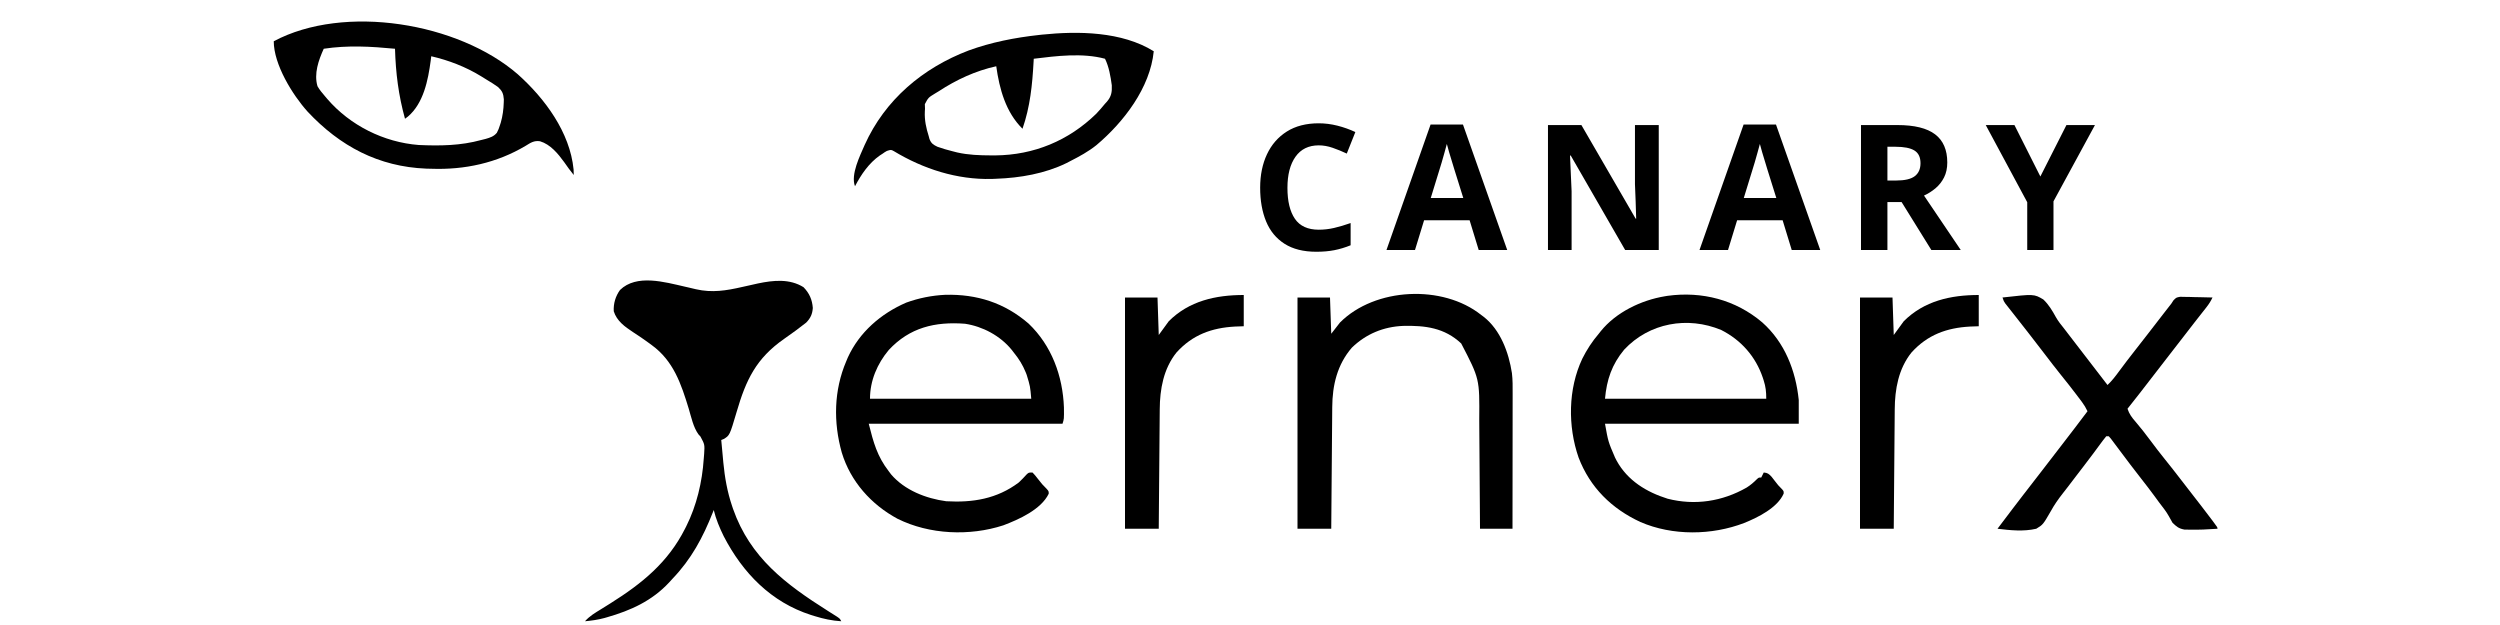
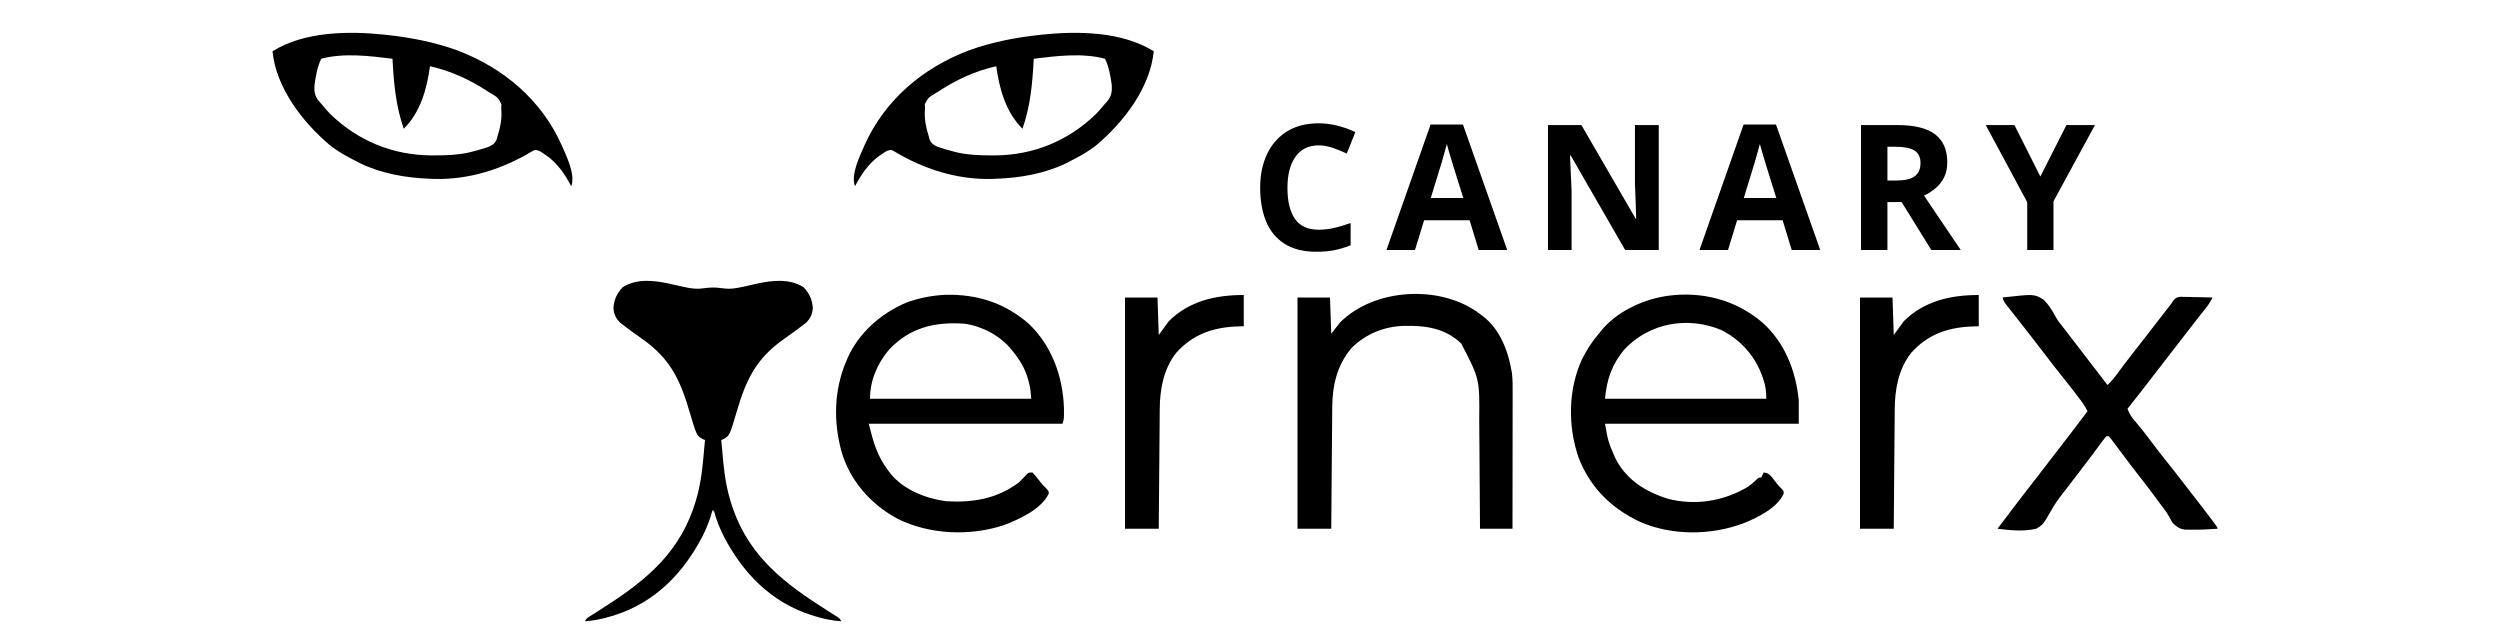
<svg xmlns="http://www.w3.org/2000/svg" version="1.1" viewBox="0 200 2000 500">
-   <path d="M0 0 C1.002 0.227 2.003 0.453 3.035 0.687 C4.974 1.132 6.91 1.589 8.842 2.061 C21.807 5.071 33.225 3.167 45.973 0.25 C48.173 -0.242 50.375 -0.731 52.576 -1.217 C54.561 -1.657 56.544 -2.107 58.527 -2.556 C70.898 -5.131 83.856 -6.48 94.973 0.438 C99.659 5.258 101.917 10.407 102.41 17.062 C102.07 21.996 100.543 25.284 97.059 28.82 C91.364 33.316 85.553 37.545 79.598 41.688 C57.051 57.403 48.942 74.577 41.444 100.308 C35.881 119.09 35.881 119.09 31.005 121.953 C30.092 122.316 30.092 122.316 29.16 122.688 C29.522 126.705 29.895 130.721 30.277 134.736 C30.467 136.754 30.649 138.774 30.83 140.793 C31.97 152.658 34.01 164.25 37.848 175.562 C38.102 176.314 38.356 177.065 38.618 177.839 C52.305 216.856 80.841 238.158 114.516 259.445 C115.495 260.067 115.495 260.067 116.494 260.701 C118.227 261.799 119.965 262.89 121.703 263.98 C124.16 265.688 124.16 265.688 125.16 267.688 C117.789 267.232 111.08 265.81 104.035 263.625 C102.53 263.159 102.53 263.159 100.995 262.683 C69.024 252.424 46.417 229.116 31.162 199.725 C27.861 193.012 24.901 185.97 23.16 178.688 C22.808 179.592 22.808 179.592 22.448 180.515 C14.493 200.687 5.233 217.949 -9.84 233.688 C-10.72 234.654 -11.601 235.621 -12.508 236.617 C-26.193 251.33 -43.12 259.047 -62.215 264.5 C-62.94 264.707 -63.665 264.915 -64.412 265.128 C-69.542 266.516 -74.547 267.202 -79.84 267.688 C-76.178 263.522 -71.704 260.934 -67.027 258.062 C-65.31 256.992 -63.594 255.921 -61.879 254.848 C-60.601 254.049 -60.601 254.049 -59.298 253.235 C-34.058 237.346 -13.451 220.627 0.16 193.688 C0.48 193.062 0.799 192.436 1.128 191.792 C9.513 175.044 13.92 156.32 15.16 137.688 C15.266 136.409 15.372 135.13 15.48 133.812 C15.958 126.301 15.958 126.301 12.535 119.938 C11.987 119.334 11.439 118.731 10.875 118.109 C6.719 112.24 5.219 104.508 3.16 97.688 C-2.882 77.837 -9.067 59.356 -26.465 46.75 C-27.514 45.974 -27.514 45.974 -28.584 45.183 C-32.752 42.124 -36.996 39.239 -41.34 36.438 C-47.919 32.126 -54.438 27.47 -56.84 19.688 C-57.171 13.546 -55.435 7.662 -51.84 2.688 C-38.612 -10.245 -16.007 -3.645 0 0 Z " fill="currentColor" transform="translate(547.8398,429.3125)" />
+   <path d="M0 0.015 C8.159 0.015 10.565 2.479 23.312 -0.438 C25.513 -0.93 27.714 -1.418 29.916 -1.905 C31.901 -2.345 33.884 -2.794 35.867 -3.244 C48.237 -5.818 61.196 -7.167 72.312 -0.25 C76.999 4.571 79.257 9.72 79.75 16.375 C79.41 21.309 77.883 24.597 74.398 28.133 C68.704 32.629 62.893 36.858 56.938 41 C34.391 56.715 26.281 73.89 18.784 99.62 C13.221 118.403 13.221 118.403 8.345 121.265 C7.432 121.629 7.432 121.629 6.5 122 C6.861 126.017 7.234 130.033 7.617 134.048 C7.807 136.067 7.989 138.086 8.17 140.106 C9.31 151.97 11.35 163.563 15.188 174.875 C15.442 175.626 15.696 176.377 15.958 177.151 C29.645 216.169 58.181 237.471 91.856 258.758 C92.835 259.379 92.835 259.379 93.834 260.013 C95.567 261.111 97.305 262.202 99.043 263.293 C101.5 265 101.5 265 102.5 267 C95.129 266.544 88.42 265.122 81.375 262.938 C79.87 262.471 79.87 262.471 78.335 261.995 C46.364 251.736 23.757 228.429 8.502 199.038 C5.201 192.324 2.241 185.282 0.5 178 C0.147 178.904 0.147 178.904 0 179.827 C-0.147 178.904 -0.147 178.904 -0.5 178 C-2.241 185.282 -5.201 192.324 -8.502 199.038 C-23.757 228.429 -46.364 251.736 -78.335 261.995 C-79.87 262.471 -79.87 262.471 -81.375 262.938 C-88.42 265.122 -95.129 266.544 -102.5 267 C-101.5 265 -101.5 265 -99.043 263.293 C-97.305 262.202 -95.567 261.111 -93.834 260.013 C-92.835 259.379 -92.835 259.379 -91.856 258.758 C-58.181 237.471 -29.645 216.169 -15.958 177.151 C-15.696 176.377 -15.442 175.626 -15.188 174.875 C-11.35 163.563 -9.31 151.97 -8.17 140.106 C-7.989 138.086 -7.807 136.067 -7.617 134.048 C-7.234 130.033 -6.861 126.017 -6.5 122 C-7.432 121.629 -7.432 121.629 -8.345 121.265 C-13.221 118.403 -13.221 118.403 -18.784 99.62 C-26.281 73.89 -34.391 56.715 -56.938 41 C-62.893 36.858 -68.704 32.629 -74.398 28.133 C-77.883 24.597 -79.41 21.309 -79.75 16.375 C-79.257 9.72 -76.999 4.571 -72.312 -0.25 C-61.196 -7.167 -48.237 -5.818 -35.867 -3.244 C-33.884 -2.794 -31.901 -2.345 -29.916 -1.905 C-27.714 -1.418 -25.513 -0.93 -23.312 -0.438 C-10.565 2.479 -8.159 0.015 0 0.015 Z " fill="currentColor" transform="translate(570.5,430)" />
  <path d="M0 0 C25.286 -0.646 47.51 6.43 66.668 23.031 C85.129 40.628 93.995 64.955 94.941 90.098 C95.037 99.424 95.037 99.424 93.793 103.156 C42.643 103.156 -8.507 103.156 -61.207 103.156 C-57.472 118.096 -54.431 129.249 -45.207 141.156 C-44.279 142.398 -44.279 142.398 -43.332 143.664 C-32.533 156.329 -15.351 163.002 0.793 165.156 C22.03 166.365 41.363 163.256 58.793 150.156 C61.01 148.064 63.103 145.931 65.137 143.66 C66.793 142.156 66.793 142.156 69.793 142.156 C71.914 144.422 71.914 144.422 74.23 147.406 C77.455 151.549 77.455 151.549 81.141 155.266 C82.793 157.156 82.793 157.156 82.758 159.168 C76.633 171.789 58.859 179.73 46.465 184.414 C19.516 193.202 -12.68 191.849 -38.207 179.156 C-59.278 167.79 -75.769 149.331 -82.781 126.227 C-89.576 101.993 -89.171 76.483 -79.207 53.156 C-78.579 51.654 -78.579 51.654 -77.938 50.121 C-68.681 29.874 -51.467 15.022 -31.227 6.25 C-21.12 2.589 -10.716 0.522 0 0 Z M-45.207 44.156 C-54.447 55.213 -60.207 68.723 -60.207 83.156 C-17.637 83.156 24.933 83.156 68.793 83.156 C67.939 73.226 67.939 73.226 65.168 64.094 C64.904 63.412 64.639 62.73 64.367 62.027 C61.968 56.108 58.84 51.104 54.793 46.156 C54.249 45.451 53.705 44.746 53.145 44.02 C44.059 32.822 30.009 25.291 15.793 23.156 C-8.226 21.338 -28.492 26.173 -45.207 44.156 Z " fill="currentColor" transform="translate(756.207,435.8438)" />
  <path d="M0 0 C18.01 16.003 26.802 38.589 29.215 62.107 C29.215 68.377 29.215 74.647 29.215 81.107 C-21.935 81.107 -73.085 81.107 -125.785 81.107 C-123.238 95.414 -123.238 95.414 -117.785 108.107 C-117.355 108.946 -116.924 109.785 -116.481 110.65 C-107.741 126.574 -92.609 135.766 -75.688 141.08 C-53.85 146.676 -31.871 143.26 -12.468 132.159 C-9.38 130.228 -6.73 127.931 -4.168 125.357 C-2.785 124.107 -2.785 124.107 -0.785 124.107 C-0.125 122.787 0.535 121.467 1.215 120.107 C4.357 120.408 5.259 121.154 7.469 123.505 C8.611 124.979 8.611 124.979 9.777 126.482 C12.69 130.308 12.69 130.308 16.054 133.708 C17.215 135.107 17.215 135.107 17.133 137.033 C12.127 148.344 -3.39 156.039 -14.41 160.482 C-40.296 170.447 -71.805 170.837 -97.41 159.732 C-120.459 149.079 -137.761 132.087 -146.91 108.166 C-155.613 83.112 -155.375 53.246 -143.926 29.025 C-140.305 21.8 -136.049 15.249 -130.785 9.107 C-130.317 8.508 -129.85 7.908 -129.367 7.291 C-117.141 -8.018 -96.864 -17.768 -77.785 -20.893 C-76.786 -21.059 -76.786 -21.059 -75.766 -21.229 C-48.145 -25.021 -21.236 -18.028 0 0 Z M-110.473 21.857 C-120.339 33.771 -124.399 45.86 -125.785 61.107 C-83.215 61.107 -40.645 61.107 3.215 61.107 C3.215 55.525 2.809 51.564 1.152 46.419 C0.928 45.722 0.704 45.025 0.473 44.307 C-5.258 27.339 -16.868 14.17 -32.785 6.107 C-59.74 -5.116 -90.421 0.379 -110.473 21.857 Z " fill="currentColor" transform="translate(1409.785,457.8931)" />
  <path d="M0 0 C0.949 0.706 0.949 0.706 1.918 1.426 C15.445 12.026 21.985 30.018 24.541 46.482 C25.198 51.955 25.132 57.419 25.114 62.924 C25.114 64.095 25.114 65.267 25.114 66.474 C25.113 70.327 25.106 74.179 25.098 78.031 C25.096 80.71 25.094 83.389 25.093 86.068 C25.09 92.386 25.082 98.704 25.072 105.022 C25.061 112.219 25.055 119.416 25.05 126.614 C25.04 141.409 25.022 156.205 25 171 C16.42 171 7.84 171 -1 171 C-1.02 167.777 -1.04 164.553 -1.06 161.232 C-1.127 150.535 -1.205 139.838 -1.288 129.142 C-1.337 122.662 -1.384 116.182 -1.422 109.701 C-1.459 103.438 -1.505 97.174 -1.558 90.911 C-1.576 88.531 -1.592 86.152 -1.603 83.772 C-1.32 51.066 -1.32 51.066 -16.035 22.777 C-29.335 10.228 -44.904 8.301 -62.492 8.723 C-78.152 9.36 -92.211 15.141 -103.527 26.141 C-115.239 39.684 -119.103 56.195 -119.205 73.709 C-119.22 75.29 -119.22 75.29 -119.235 76.904 C-119.267 80.372 -119.292 83.84 -119.316 87.309 C-119.337 89.72 -119.358 92.131 -119.379 94.543 C-119.434 100.877 -119.484 107.211 -119.532 113.545 C-119.583 120.014 -119.638 126.483 -119.693 132.951 C-119.801 145.634 -119.902 158.317 -120 171 C-128.91 171 -137.82 171 -147 171 C-147 109.95 -147 48.9 -147 -14 C-138.42 -14 -129.84 -14 -121 -14 C-120.505 0.355 -120.505 0.355 -120 15 C-117.69 12.03 -115.38 9.06 -113 6 C-85.001 -22.046 -30.766 -24.579 0 0 Z " fill="currentColor" transform="translate(1185,452)" />
-   <path d="M0 0 C-2.866 29.212 -24.053 56.739 -45.858 75.104 C-52.359 80.326 -59.594 84.226 -67 88 C-67.945 88.492 -68.89 88.985 -69.863 89.492 C-87.093 97.911 -107.005 101.337 -126 102 C-127.178 102.053 -128.356 102.106 -129.57 102.16 C-157.427 102.852 -184.331 94.173 -207.997 79.865 C-210.192 78.687 -210.192 78.687 -213.5 79.75 C-215.244 80.736 -215.244 80.736 -217 82 C-217.699 82.447 -218.397 82.895 -219.117 83.355 C-227.901 89.51 -234.077 98.583 -239 108 C-242.606 98.662 -234.97 83.533 -231.271 74.962 C-215.014 38.808 -184.791 13.358 -148.062 -0.625 C-130.03 -7.199 -111.041 -10.903 -92 -13 C-91.159 -13.095 -90.317 -13.19 -89.45 -13.288 C-60.482 -16.264 -25.59 -15.878 0 0 Z M-96 6 C-96.04 6.749 -96.079 7.497 -96.12 8.269 C-97.151 26.865 -98.859 44.363 -105 62 C-118.404 48.769 -123.47 30.173 -126 12 C-142.553 15.645 -157.892 22.756 -172 32 C-173.026 32.62 -174.052 33.24 -175.109 33.879 C-180.342 37.077 -180.342 37.077 -183.125 42.312 C-183.084 43.529 -183.042 44.746 -183 46 C-183.044 46.74 -183.088 47.48 -183.133 48.242 C-183.465 55.178 -182.085 61.411 -180 68 C-179.722 69.06 -179.722 69.06 -179.438 70.141 C-178.083 73.682 -176.436 74.793 -173.004 76.426 C-169.037 77.849 -165.086 78.985 -161 80 C-159.741 80.321 -158.481 80.642 -157.184 80.973 C-148.258 82.987 -139.379 83.274 -130.25 83.312 C-129.138 83.318 -128.026 83.324 -126.88 83.329 C-95.881 83.061 -68.12 71.553 -46 50 C-43.542 47.423 -41.25 44.758 -39 42 C-38.492 41.45 -37.984 40.899 -37.461 40.332 C-33.922 36.17 -33.322 32.665 -33.562 27.258 C-34.496 20.306 -35.85 12.299 -39 6 C-57.036 1.146 -77.752 3.761 -96 6 Z " fill="currentColor" transform="translate(923,241)" />
-   <path d="M0 0 C21.586 19.307 41.723 46.401 44.609 76.176 C44.675 77.634 44.728 79.092 44.734 80.551 C42.023 77.231 39.536 73.832 37.109 70.301 C32.158 63.462 26.091 56.06 17.734 53.551 C12.973 52.857 10.3 54.705 6.297 57.176 C-16.819 70.939 -42.56 76.531 -69.266 75.551 C-70.579 75.52 -71.893 75.489 -73.246 75.458 C-111.511 73.922 -142.291 57.513 -168.169 29.88 C-180.332 16.369 -195.266 -7.891 -195.266 -26.449 C-138.784 -56.555 -47.562 -41.325 0 0 Z M-155.266 -20.449 C-159.422 -11.33 -163.252 -0.474 -160.266 9.551 C-158.568 12.492 -156.488 14.992 -154.266 17.551 C-153.669 18.255 -153.072 18.958 -152.458 19.683 C-134.246 40.849 -107.231 54.394 -79.266 56.551 C-62.243 57.317 -45.777 57.105 -29.266 52.551 C-28.104 52.263 -26.943 51.974 -25.746 51.676 C-22.101 50.606 -19.279 49.756 -16.793 46.801 C-15.67 44.74 -14.933 42.799 -14.266 40.551 C-14.057 39.909 -13.848 39.267 -13.633 38.606 C-12.128 33.369 -11.414 27.99 -11.266 22.551 C-11.242 21.712 -11.219 20.873 -11.195 20.008 C-11.542 15.538 -12.472 13.285 -15.805 10.204 C-18.632 8.199 -21.463 6.365 -24.451 4.617 C-26.158 3.615 -27.83 2.555 -29.5 1.493 C-41.659 -5.968 -55.373 -11.258 -69.266 -14.449 C-69.413 -13.263 -69.56 -12.077 -69.711 -10.855 C-71.791 4.642 -75.408 23.212 -87.98 33.848 C-88.735 34.41 -89.489 34.972 -90.266 35.551 C-95.482 16.697 -97.677 -0.889 -98.266 -20.449 C-117.625 -22.287 -135.988 -23.355 -155.266 -20.449 Z " fill="currentColor" transform="translate(414.2656,259.4487)" />
+   <path d="M0 0 C-2.866 29.212 -24.053 56.739 -45.858 75.104 C-52.358 80.326 -59.594 84.226 -67 88 C-67.945 88.492 -68.89 88.985 -69.863 89.492 C-87.093 97.911 -107.005 101.337 -126 102 C-127.178 102.053 -128.356 102.106 -129.57 102.16 C-157.427 102.852 -184.331 94.172 -207.997 79.865 C-210.192 78.687 -210.192 78.687 -213.5 79.75 C-215.244 80.736 -215.244 80.736 -217 82 C-217.699 82.447 -218.397 82.895 -219.117 83.356 C-227.901 89.51 -234.077 98.583 -239 108 C-242.606 98.662 -234.97 83.533 -231.271 74.962 C-215.014 38.808 -184.791 13.358 -148.062 -0.625 C-130.03 -7.199 -111.041 -10.903 -92 -13 C-91.159 -13.095 -90.317 -13.19 -89.45 -13.288 C-60.482 -16.264 -25.59 -15.878 0 0 Z M-96 6 C-96.04 6.749 -96.079 7.497 -96.12 8.269 C-97.151 26.865 -98.859 44.363 -105 62 C-118.404 48.769 -123.47 30.173 -126 12 C-142.553 15.645 -157.892 22.756 -172 32 C-173.026 32.62 -174.052 33.24 -175.109 33.879 C-180.342 37.077 -180.342 37.077 -183.125 42.312 C-183.084 43.529 -183.042 44.746 -183 46 C-183.044 46.74 -183.088 47.48 -183.133 48.242 C-183.465 55.178 -182.085 61.411 -180 68 C-179.722 69.06 -179.722 69.06 -179.438 70.141 C-178.083 73.682 -176.436 74.793 -173.004 76.426 C-169.037 77.849 -165.086 78.985 -161 80 C-159.741 80.321 -158.481 80.642 -157.184 80.973 C-148.258 82.987 -139.379 83.274 -130.25 83.312 C-129.138 83.318 -128.026 83.324 -126.88 83.329 C-95.881 83.061 -68.12 71.553 -46 50 C-43.542 47.423 -41.25 44.758 -39 42 C-38.492 41.45 -37.984 40.899 -37.461 40.332 C-33.922 36.17 -33.322 32.665 -33.562 27.258 C-34.496 20.306 -35.85 12.299 -39 6 C-57.036 1.146 -77.752 3.761 -96 6 Z " fill="currentColor" transform="translate(923,241)" />
+   <path d="M0 0 C25.59 -15.878 60.482 -16.264 89.45 -13.288 C90.317 -13.19 91.159 -13.095 92 -13 C111.041 -10.903 130.03 -7.199 148.062 -0.625 C184.791 13.358 215.014 38.808 231.271 74.962 C234.97 83.533 242.606 98.662 239 108 C234.077 98.583 227.901 89.51 219.117 83.356 C218.397 82.895 217.699 82.447 217 82 C215.244 80.736 215.244 80.736 213.5 79.75 C210.192 78.687 210.192 78.687 207.997 79.865 C184.331 94.172 157.427 102.852 129.57 102.16 C128.356 102.106 127.178 102.053 126 102 C107.005 101.337 87.093 97.911 69.863 89.492 C68.89 88.985 67.945 88.492 67 88 C59.594 84.226 52.358 80.326 45.858 75.104 C24.053 56.739 2.866 29.212 0 0 Z M96 6 C77.752 3.761 57.036 1.146 39 6 C35.85 12.299 34.496 20.306 33.562 27.258 C33.322 32.665 33.922 36.17 37.461 40.332 C37.984 40.899 38.492 41.45 39 42 C41.25 44.758 43.542 47.423 46 50 C68.12 71.553 95.881 83.061 126.88 83.329 C128.026 83.324 129.138 83.318 130.25 83.312 C139.379 83.274 148.258 82.987 157.184 80.973 C158.481 80.642 159.741 80.321 161 80 C165.086 78.985 169.037 77.849 173.004 76.426 C176.436 74.793 178.083 73.682 179.438 70.141 C179.722 69.06 179.722 69.06 180 68 C182.085 61.411 183.465 55.178 183.133 48.242 C183.088 47.48 183.044 46.74 183 46 C183.042 44.746 183.084 43.529 183.125 42.312 C180.342 37.077 180.342 37.077 175.109 33.879 C174.052 33.24 173.026 32.62 172 32 C157.892 22.756 142.553 15.645 126 12 C123.47 30.173 118.404 48.769 105 62 C98.859 44.363 97.151 26.865 96.12 8.269 C96.079 7.497 96.04 6.749 96 6 Z " fill="currentColor" transform="translate(218,241)" />
  <path d="M0 0 C25.192 -2.842 25.192 -2.842 32.634 1.557 C36.949 5.608 39.853 10.516 42.68 15.675 C44.56 18.986 46.858 21.862 49.25 24.812 C50.834 26.875 52.417 28.937 54 31 C55.666 33.167 57.333 35.334 59 37.5 C59.833 38.583 60.667 39.667 61.5 40.75 C61.913 41.286 62.325 41.822 62.75 42.375 C69.833 51.583 76.917 60.792 84 70 C87.7 66.553 90.581 62.682 93.562 58.625 C97.515 53.298 101.51 48.015 105.625 42.812 C109.05 38.48 112.451 34.132 115.812 29.75 C119.98 24.318 124.172 18.905 128.375 13.5 C128.97 12.734 129.566 11.968 130.179 11.179 C130.746 10.449 131.314 9.72 131.898 8.969 C132.651 8.001 132.651 8.001 133.419 7.014 C133.941 6.349 134.463 5.685 135 5 C135.585 4.103 136.17 3.206 136.773 2.282 C139 0 139 0 142.116 -0.568 C143.31 -0.541 144.504 -0.515 145.734 -0.488 C147.678 -0.464 147.678 -0.464 149.66 -0.439 C151.023 -0.398 152.387 -0.355 153.75 -0.312 C155.129 -0.287 156.508 -0.265 157.887 -0.244 C161.259 -0.185 164.629 -0.103 168 0 C166.643 2.916 165.083 5.347 163.094 7.871 C162.52 8.603 161.946 9.335 161.355 10.09 C160.743 10.865 160.131 11.639 159.5 12.438 C158.218 14.071 156.937 15.706 155.656 17.34 C155.028 18.139 154.401 18.938 153.754 19.761 C151.483 22.66 149.24 25.577 147 28.5 C142.417 34.47 137.796 40.41 133.172 46.348 C129.768 50.721 126.375 55.104 123 59.5 C118.894 64.848 114.764 70.177 110.625 75.5 C110.029 76.266 109.434 77.033 108.82 77.822 C105.905 81.569 102.978 85.303 100 89 C101.416 93.225 103.454 95.97 106.375 99.312 C110.407 104.009 114.193 108.837 117.875 113.812 C121.86 119.187 125.925 124.478 130.125 129.688 C134.172 134.707 138.159 139.76 142.075 144.882 C145.054 148.776 148.061 152.647 151.078 156.511 C156.396 163.322 161.676 170.16 166.875 177.062 C167.393 177.747 167.911 178.432 168.445 179.138 C172 183.88 172 183.88 172 185 C164.431 185.555 156.878 185.898 149.289 185.723 C147.413 185.692 147.413 185.692 145.499 185.66 C140.947 184.801 139.315 183.382 136 180.188 C134.996 178.479 133.997 176.765 133.1 174.999 C130.906 171.012 127.99 167.495 125.25 163.875 C124.043 162.227 122.839 160.577 121.637 158.926 C118.197 154.237 114.651 149.639 111.062 145.062 C105.261 137.664 99.591 130.174 93.973 122.635 C92.321 120.419 90.662 118.209 89 116 C88.239 114.986 87.479 113.971 86.695 112.926 C86.136 112.29 85.576 111.655 85 111 C84.34 111 83.68 111 83 111 C81.147 113.276 79.408 115.564 77.688 117.938 C76.593 119.422 75.498 120.907 74.402 122.391 C73.838 123.158 73.273 123.926 72.691 124.717 C70.084 128.238 67.419 131.713 64.75 135.188 C63.659 136.612 62.568 138.036 61.477 139.461 C60.634 140.561 60.634 140.561 59.774 141.683 C57.23 145.005 54.688 148.329 52.155 151.661 C50.799 153.432 49.431 155.193 48.05 156.945 C44.562 161.41 41.464 165.808 38.738 170.781 C32.407 181.726 32.407 181.726 27 185 C16.858 187.355 6.241 186.246 -4 185 C0.051 179.579 4.135 174.185 8.25 168.812 C9.102 167.7 9.102 167.7 9.971 166.564 C11.647 164.376 13.323 162.188 15 160 C15.666 159.131 15.666 159.131 16.345 158.244 C21.471 151.556 26.634 144.897 31.812 138.25 C37.569 130.86 43.275 123.432 48.957 115.984 C51.773 112.294 54.603 108.614 57.438 104.938 C60.995 100.318 64.516 95.675 68 91 C66.737 88.34 65.369 85.99 63.602 83.637 C62.892 82.689 62.892 82.689 62.168 81.723 C61.659 81.051 61.15 80.38 60.625 79.688 C60.092 78.98 59.559 78.273 59.01 77.545 C54.953 72.192 50.786 66.937 46.568 61.711 C42.285 56.391 38.131 50.979 33.994 45.545 C30.046 40.361 26.066 35.204 22.062 30.062 C21.491 29.327 20.919 28.592 20.33 27.834 C17.244 23.87 14.148 19.915 11.039 15.969 C10.072 14.737 10.072 14.737 9.086 13.48 C7.845 11.9 6.601 10.323 5.354 8.748 C4.797 8.039 4.241 7.329 3.668 6.598 C3.176 5.974 2.684 5.35 2.177 4.707 C1 3 1 3 0 0 Z " fill="currentColor" transform="translate(1602,438)" />
  <path d="M0 0 C0 8.25 0 16.5 0 25 C-2.31 25.082 -4.62 25.165 -7 25.25 C-25.669 26.255 -41.028 31.876 -53.785 45.973 C-64.218 58.967 -67.109 75.332 -67.205 91.525 C-67.22 93.077 -67.22 93.077 -67.235 94.661 C-67.267 98.064 -67.292 101.468 -67.316 104.871 C-67.337 107.238 -67.358 109.604 -67.379 111.971 C-67.434 118.187 -67.484 124.402 -67.532 130.618 C-67.583 136.966 -67.638 143.314 -67.693 149.662 C-67.801 162.108 -67.902 174.554 -68 187 C-76.91 187 -85.82 187 -95 187 C-95 125.95 -95 64.9 -95 2 C-86.42 2 -77.84 2 -69 2 C-68.67 11.9 -68.34 21.8 -68 32 C-65.36 28.37 -62.72 24.74 -60 21 C-43.698 4.698 -22.358 0 0 0 Z " fill="currentColor" transform="translate(1583,436)" />
  <path d="M0 0 C0 8.25 0 16.5 0 25 C-2.31 25.082 -4.62 25.165 -7 25.25 C-25.669 26.255 -41.028 31.876 -53.785 45.973 C-64.218 58.967 -67.109 75.332 -67.205 91.525 C-67.22 93.077 -67.22 93.077 -67.235 94.661 C-67.267 98.064 -67.292 101.468 -67.316 104.871 C-67.337 107.238 -67.358 109.604 -67.379 111.971 C-67.434 118.187 -67.484 124.402 -67.532 130.618 C-67.583 136.966 -67.638 143.314 -67.693 149.662 C-67.801 162.108 -67.902 174.554 -68 187 C-76.91 187 -85.82 187 -95 187 C-95 125.95 -95 64.9 -95 2 C-86.42 2 -77.84 2 -69 2 C-68.67 11.9 -68.34 21.8 -68 32 C-65.36 28.37 -62.72 24.74 -60 21 C-43.698 4.698 -22.358 0 0 0 Z " fill="currentColor" transform="translate(995,436)" />
-   <path d="M0 0 C2 1 2 1 2 1 Z " fill="currentColor" transform="translate(673,697)" />
-   <path d="M0 0 C2 1 2 1 2 1 Z " fill="currentColor" transform="translate(466,697)" />
  <text x="1000" y="400" font-family="sans-serif" font-weight="900" font-size="140" fill="currentColor" letter-spacing="20">CANARY</text>
</svg>
